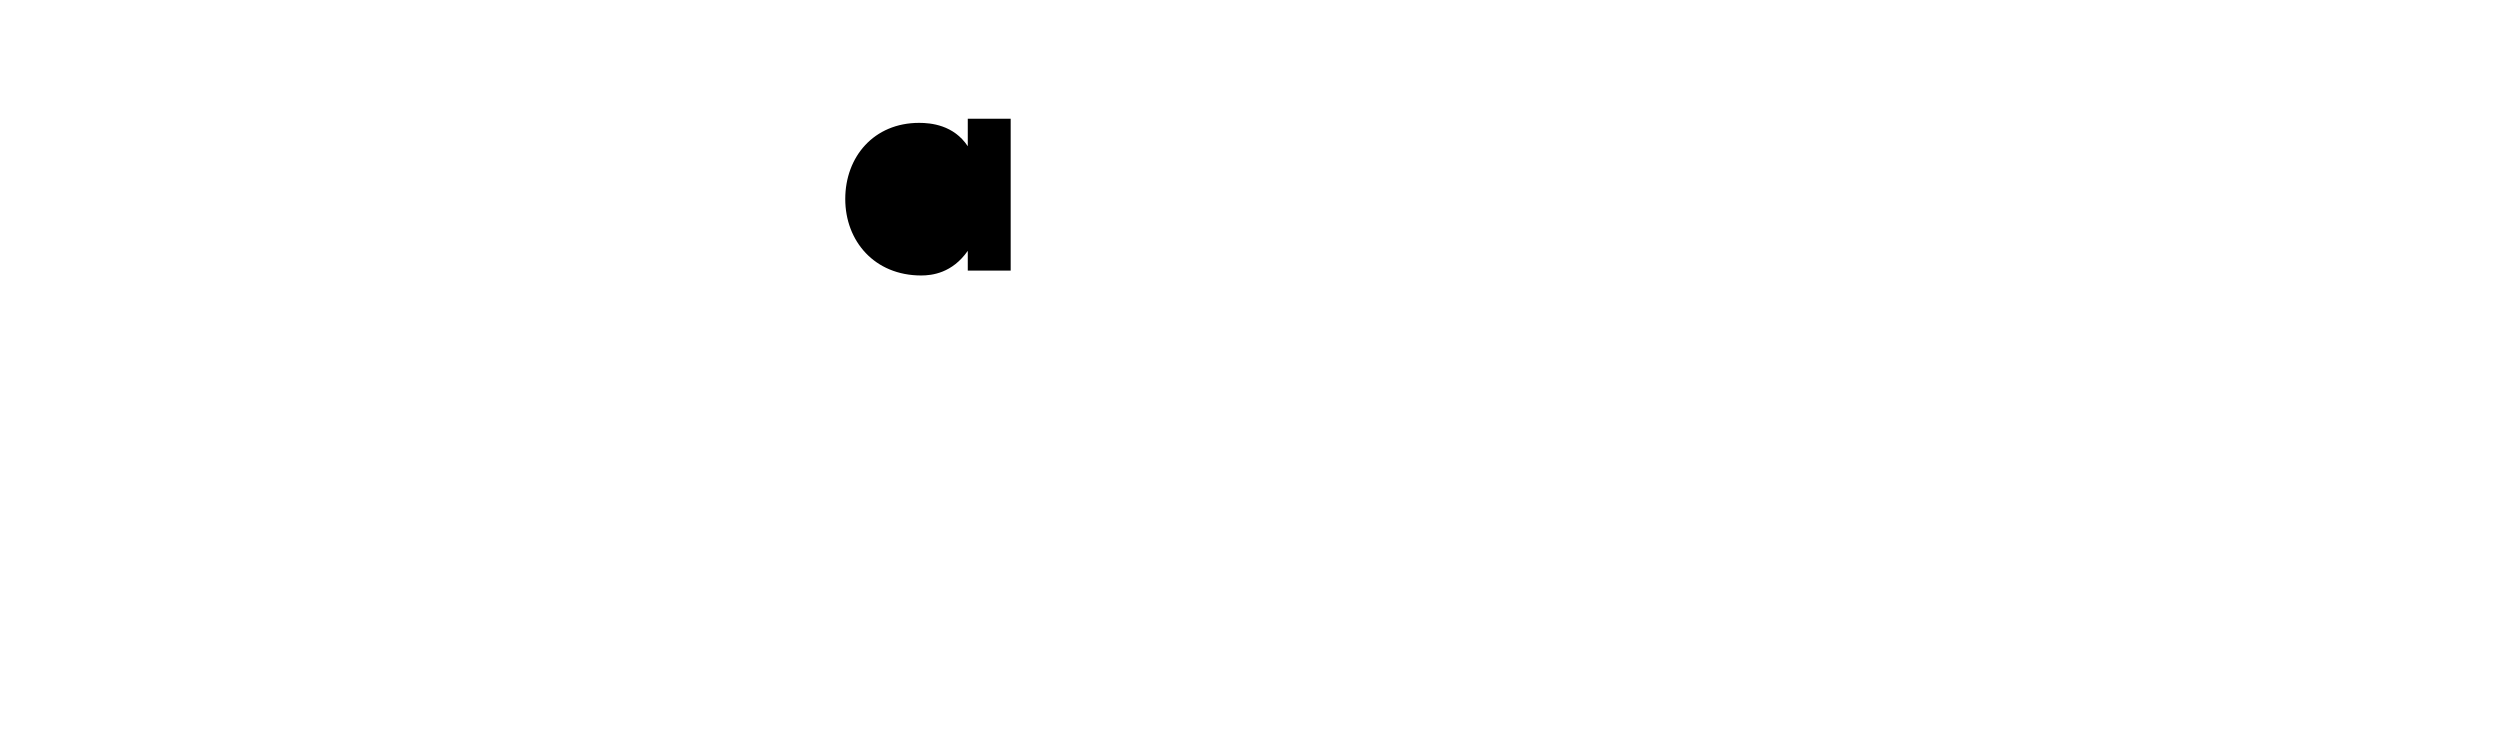
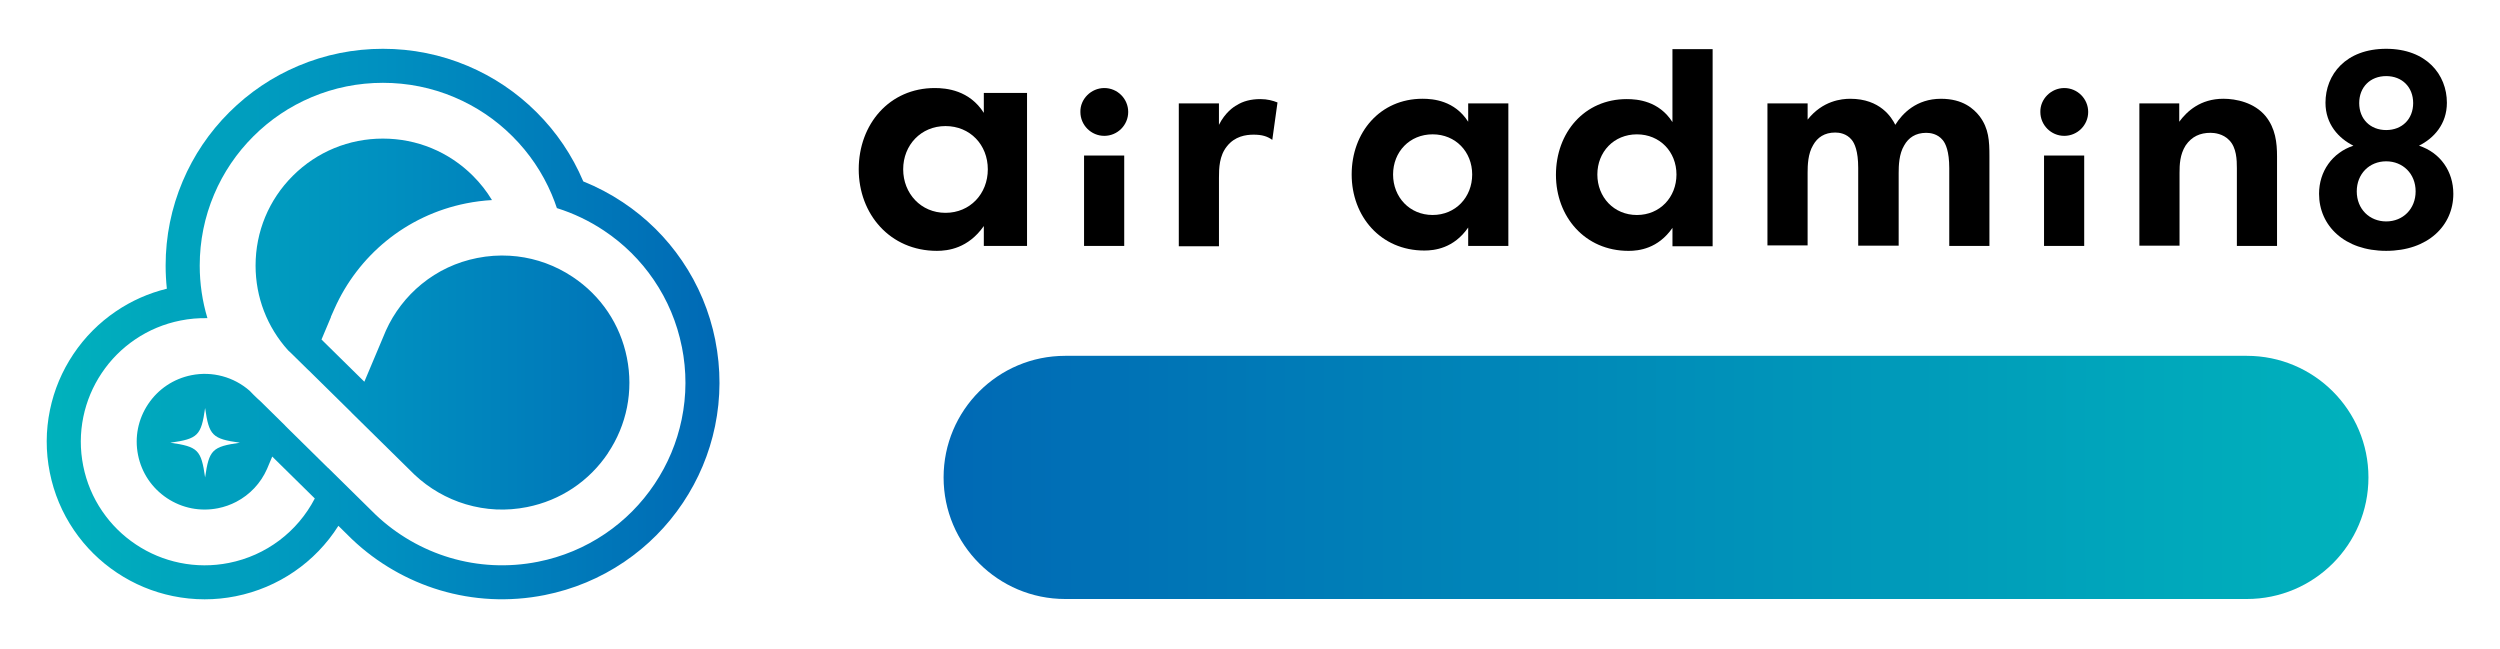
- <svg xmlns="http://www.w3.org/2000/svg" width="136" height="40" viewBox="0 0 136 40" fill="none">
-   <path d="M52.647 6.459H54.981V14.721H52.647V13.645C51.802 14.854 50.709 14.986 50.113 14.986C47.577 14.986 45.982 13.118 45.982 10.827C45.982 8.52 47.546 6.684 50 6.684C50.631 6.684 51.878 6.794 52.647 7.955V6.459Z" fill="black" />
+ <svg xmlns="http://www.w3.org/2000/svg" width="135" height="35" fill="none" viewBox="0 0 135 35">
+   <path d="m53.126 5.019h2.334v8.262h-2.334v-1.076c-0.844 1.209-1.937 1.341-2.533 1.341-2.533 0-4.222-1.987-4.222-4.404 0-2.434 1.656-4.388 4.106-4.388 0.629 0 1.871 0.116 2.649 1.341v-1.076zm-4.354 4.123c0 1.308 0.96 2.351 2.285 2.351 1.325 0 2.285-1.026 2.285-2.351 0-1.325-0.96-2.334-2.285-2.334-1.324 0-2.285 1.026-2.285 2.334z" fill="#000" />
+   <path d="m59.632 4.754c0.712 0 1.291 0.579 1.291 1.291s-0.579 1.291-1.291 1.291c-0.712 0-1.291-0.58-1.291-1.291-0.017-0.695 0.579-1.291 1.291-1.291zm1.076 8.527h-2.169v-4.884h2.169v4.884z" fill="#000" />
+   <path d="m63.654 5.583h2.169v1.159c0.331-0.662 0.795-0.977 0.96-1.06 0.331-0.215 0.762-0.331 1.275-0.331 0.381 0 0.679 0.083 0.927 0.182l-0.281 2.02c-0.281-0.199-0.563-0.281-1.01-0.281-0.414 0-1.01 0.083-1.44 0.629-0.414 0.513-0.43 1.175-0.43 1.705v3.692h-2.169v-7.715z" fill="#000" />
+   <path d="m79.282 5.582h2.169v7.699h-2.169v-0.994c-0.778 1.126-1.821 1.242-2.368 1.242-2.368 0-3.924-1.854-3.924-4.106 0-2.285 1.54-4.09 3.825-4.09 0.579 0 1.738 0.099 2.467 1.242v-0.993zm-4.056 3.841c0 1.225 0.894 2.186 2.136 2.186s2.136-0.96 2.136-2.186c0-1.225-0.894-2.169-2.136-2.169s-2.136 0.944-2.136 2.169z" fill="#000" />
+   <path d="m90.313 2.652h2.169v10.646h-2.169v-0.993c-0.778 1.126-1.821 1.242-2.368 1.242-2.368 0-3.924-1.854-3.924-4.106 0-2.285 1.54-4.09 3.824-4.09 0.58 0 1.738 0.099 2.467 1.242v-3.941zm-4.056 6.772c0 1.225 0.894 2.186 2.136 2.186s2.136-0.96 2.136-2.186-0.894-2.169-2.136-2.169-2.136 0.944-2.136 2.169z" fill="#000" />
+   <path d="m95.443 5.582h2.169v0.878c0.811-1.026 1.838-1.126 2.301-1.126 1.623 0 2.236 1.01 2.433 1.407 0.381-0.613 1.143-1.407 2.467-1.407 1.192 0 1.772 0.546 2.086 0.944 0.497 0.662 0.53 1.325 0.53 2.169v4.835h-2.169v-4.205c0-0.911-0.199-1.325-0.348-1.507-0.281-0.348-0.678-0.397-0.894-0.397-0.579 0-0.96 0.265-1.192 0.679-0.281 0.464-0.298 1.093-0.298 1.49v3.924h-2.185v-4.205c0-0.911-0.199-1.325-0.348-1.507-0.281-0.348-0.679-0.397-0.894-0.397-0.579 0-0.96 0.265-1.192 0.679-0.281 0.464-0.298 1.093-0.298 1.49v3.924h-2.169v-7.666z" fill="#000" />
+   <path d="m111.47 4.754c0.712 0 1.292 0.579 1.292 1.291s-0.58 1.291-1.292 1.291c-0.711 0-1.291-0.58-1.291-1.291-0.016-0.695 0.58-1.291 1.291-1.291zm1.077 8.527h-2.169v-4.884h2.169v4.884z" fill="#000" />
+   <path d="m115.51 5.582h2.169v0.993c0.414-0.563 1.142-1.242 2.384-1.242 0.678 0 1.672 0.199 2.284 0.944 0.53 0.662 0.613 1.424 0.613 2.169v4.835h-2.169v-4.205c0-0.43-0.016-1.109-0.414-1.507-0.331-0.348-0.794-0.397-1.01-0.397-0.563 0-1.01 0.199-1.341 0.679-0.314 0.497-0.331 1.043-0.331 1.49v3.924h-2.169v-7.682h-0.016z" fill="#000" />
+   <path d="m132.48 10.466c0 1.722-1.374 3.08-3.626 3.08-2.251 0-3.625-1.358-3.625-3.08 0-1.209 0.711-2.219 1.854-2.599-0.795-0.397-1.507-1.159-1.507-2.318 0-1.523 1.093-2.914 3.278-2.914 2.169 0 3.278 1.391 3.278 2.914 0 1.159-0.711 1.921-1.506 2.318 1.159 0.381 1.854 1.391 1.854 2.599zm-2.036-0.132c0-0.96-0.696-1.623-1.59-1.623-0.91 0-1.589 0.679-1.589 1.623 0 0.96 0.695 1.623 1.589 1.623 0.911 0 1.59-0.679 1.59-1.623zm-0.133-4.768c0-0.861-0.596-1.457-1.457-1.457s-1.457 0.596-1.457 1.457c0 0.861 0.596 1.457 1.457 1.457s1.457-0.596 1.457-1.457z" fill="#000" />
+   <rect x="50.954" y="19.215" width="76.942" height="13.131" rx="6.566" fill="url(#d)" />
+   <path d="m38.626 18.367c-0.31-1.548-0.915-2.991-1.799-4.289-0.853-1.252-1.928-2.314-3.195-3.157-0.672-0.447-1.39-0.826-2.135-1.125-0.002-0.004-0.004-0.009-0.006-0.013-0.591-1.394-1.437-2.646-2.514-3.72-1.077-1.074-2.331-1.918-3.729-2.507-1.449-0.611-2.986-0.921-4.569-0.921s-3.12 0.31-4.569 0.921c-1.397 0.59-2.653 1.434-3.729 2.507s-1.923 2.325-2.514 3.72c-0.613 1.445-0.923 2.978-0.923 4.557 0 0.417 0.022 0.836 0.066 1.25-0.985 0.242-1.909 0.652-2.749 1.221-0.913 0.619-1.687 1.398-2.301 2.316-0.614 0.918-1.039 1.93-1.262 3.008-0.231 1.118-0.234 2.256-0.009 3.381 0.225 1.125 0.665 2.175 1.309 3.119 0.621 0.91 1.402 1.683 2.322 2.295 0.92 0.613 1.935 1.036 3.016 1.258 0.565 0.116 1.142 0.175 1.715 0.175 0.573 0 1.121-0.056 1.675-0.166 2.301-0.458 4.304-1.836 5.547-3.803l0.709 0.698 0.045 0.043c1.335 1.265 2.971 2.211 4.731 2.737 0.9 0.269 1.831 0.428 2.767 0.475 0.964 0.048 1.935-0.024 2.886-0.213 1.552-0.309 2.999-0.913 4.3-1.795 1.255-0.851 2.32-1.923 3.165-3.186 0.845-1.263 1.429-2.656 1.736-4.138 0.317-1.537 0.321-3.101 0.012-4.649l0.001-7e-4z" fill="url(#c)" />
+   <path d="m36.819 18.727c-0.261-1.306-0.771-2.522-1.517-3.616-0.719-1.055-1.625-1.951-2.694-2.662-0.789-0.525-1.637-0.93-2.532-1.21-0.001 0-0.002 0-0.004-7e-4 -0.083-0.25-0.176-0.496-0.279-0.74-0.499-1.175-1.211-2.231-2.119-3.136-0.908-0.906-1.966-1.617-3.144-2.114-1.22-0.515-2.517-0.776-3.852-0.776-1.335 0-2.63 0.261-3.852 0.776-1.179 0.497-2.236 1.208-3.144 2.114-0.908 0.906-1.621 1.961-2.119 3.136-0.516 1.217-0.778 2.51-0.778 3.842 0 0.972 0.14 1.923 0.416 2.84-0.483-0.01-0.97 0.031-1.454 0.128-0.885 0.176-1.71 0.52-2.451 1.023-0.715 0.485-1.323 1.096-1.805 1.817-0.482 0.721-0.815 1.514-0.99 2.359-0.181 0.876-0.183 1.768-0.007 2.651 0.176 0.883 0.522 1.706 1.026 2.445 0.487 0.714 1.099 1.319 1.821 1.8s1.518 0.813 2.365 0.987c0.878 0.181 1.772 0.183 2.658 7e-3 2.007-0.399 3.704-1.684 4.635-3.48l-2.298-2.263-0.281 0.667c-0.34 0.773-0.93 1.395-1.661 1.776-0.306 0.16-0.637 0.278-0.985 0.347-0.962 0.191-1.941-0.002-2.757-0.545-0.816-0.543-1.371-1.371-1.563-2.33s0.002-1.936 0.547-2.75c0.545-0.814 1.375-1.367 2.336-1.559 1.128-0.225 2.289 0.091 3.148 0.845 0.065 0.068 0.13 0.136 0.197 0.203 0.131 0.131 0.266 0.258 0.404 0.38l1.319 1.299-0.002 0.005 2.314 2.279 0.002-0.005 2.557 2.519 0.021 0.02c1.125 1.067 2.506 1.865 3.991 2.309 0.758 0.226 1.542 0.361 2.331 0.4 0.812 0.04 1.63-0.02 2.434-0.18 1.309-0.26 2.529-0.769 3.625-1.512 1.058-0.717 1.956-1.621 2.669-2.687s1.205-2.239 1.464-3.489c0.268-1.294 0.271-2.613 0.01-3.919zm-3.984 5.737c-1.02 1.523-2.572 2.56-4.374 2.918-1.115 0.222-2.228 0.17-3.309-0.152-1.029-0.307-1.985-0.86-2.768-1.598l-3.407-3.355 0.001-0.004-2.314-2.279-0.001 0.004-0.515-0.507-0.365-0.359-0.021-0.021c-0.052-0.051-0.106-0.102-0.16-0.152-0.015-0.013-0.029-0.026-0.044-0.04-1.135-1.26-1.757-2.871-1.757-4.578 0-1.831 0.715-3.554 2.013-4.849 1.298-1.295 3.025-2.008 4.861-2.008 1.836 0 3.563 0.713 4.861 2.008 0.401 0.4 0.746 0.84 1.031 1.312-0.464 0.026-0.928 0.085-1.391 0.177-0.803 0.16-1.583 0.417-2.317 0.765-0.713 0.338-1.386 0.762-1.999 1.262-1.201 0.978-2.168 2.243-2.797 3.66l-0.194 0.437 0.003 0.015-0.511 1.214 2.314 2.279 1.16-2.752 0.001-0.004c0.438-0.975 1.106-1.845 1.933-2.518 0.874-0.712 1.882-1.185 2.997-1.407 0.588-0.117 1.179-0.157 1.763-0.122 1.061 0.063 2.095 0.372 3.03 0.915 0.125 0.072 0.248 0.149 0.369 0.23 1.527 1.017 2.566 2.566 2.925 4.363 0.359 1.796-0.004 3.625-1.024 5.148l0.001-2e-3z" fill="url(#b)" />
+   <path d="m12.955 23.907c-1.494 0.212-1.666 0.384-1.879 1.874-0.213-1.49-0.385-1.662-1.879-1.874 1.494-0.212 1.666-0.384 1.879-1.874 0.213 1.49 0.385 1.662 1.879 1.874z" fill="url(#a)" />
+   <defs>
+     <linearGradient id="d" x1="50.954" x2="127.9" y1="25.78" y2="25.78" gradientUnits="userSpaceOnUse">
+       <stop stop-color="#0069B5" />
+       <stop offset="1" stop-color="#00B2BC" />
+     </linearGradient>
+     <linearGradient id="c" x1="2.523" x2="38.854" y1="17.5" y2="17.5" gradientUnits="userSpaceOnUse">
+       <stop stop-color="#00B2BC" />
+       <stop offset=".5" stop-color="#0090C0" />
+       <stop offset="1" stop-color="#0069B5" />
+     </linearGradient>
+     <linearGradient id="b" x1="20.689" x2="20.689" y1="30.528" y2="4.473" gradientUnits="userSpaceOnUse">
+       <stop stop-color="#fff" />
+       <stop offset="1" stop-color="#fff" />
+     </linearGradient>
+     <linearGradient id="a" x1="9.197" x2="12.955" y1="23.907" y2="23.907" gradientUnits="userSpaceOnUse">
+       <stop stop-color="#fff" />
+       <stop offset=".22" stop-color="#fff" />
+     </linearGradient>
+   </defs>
</svg>
